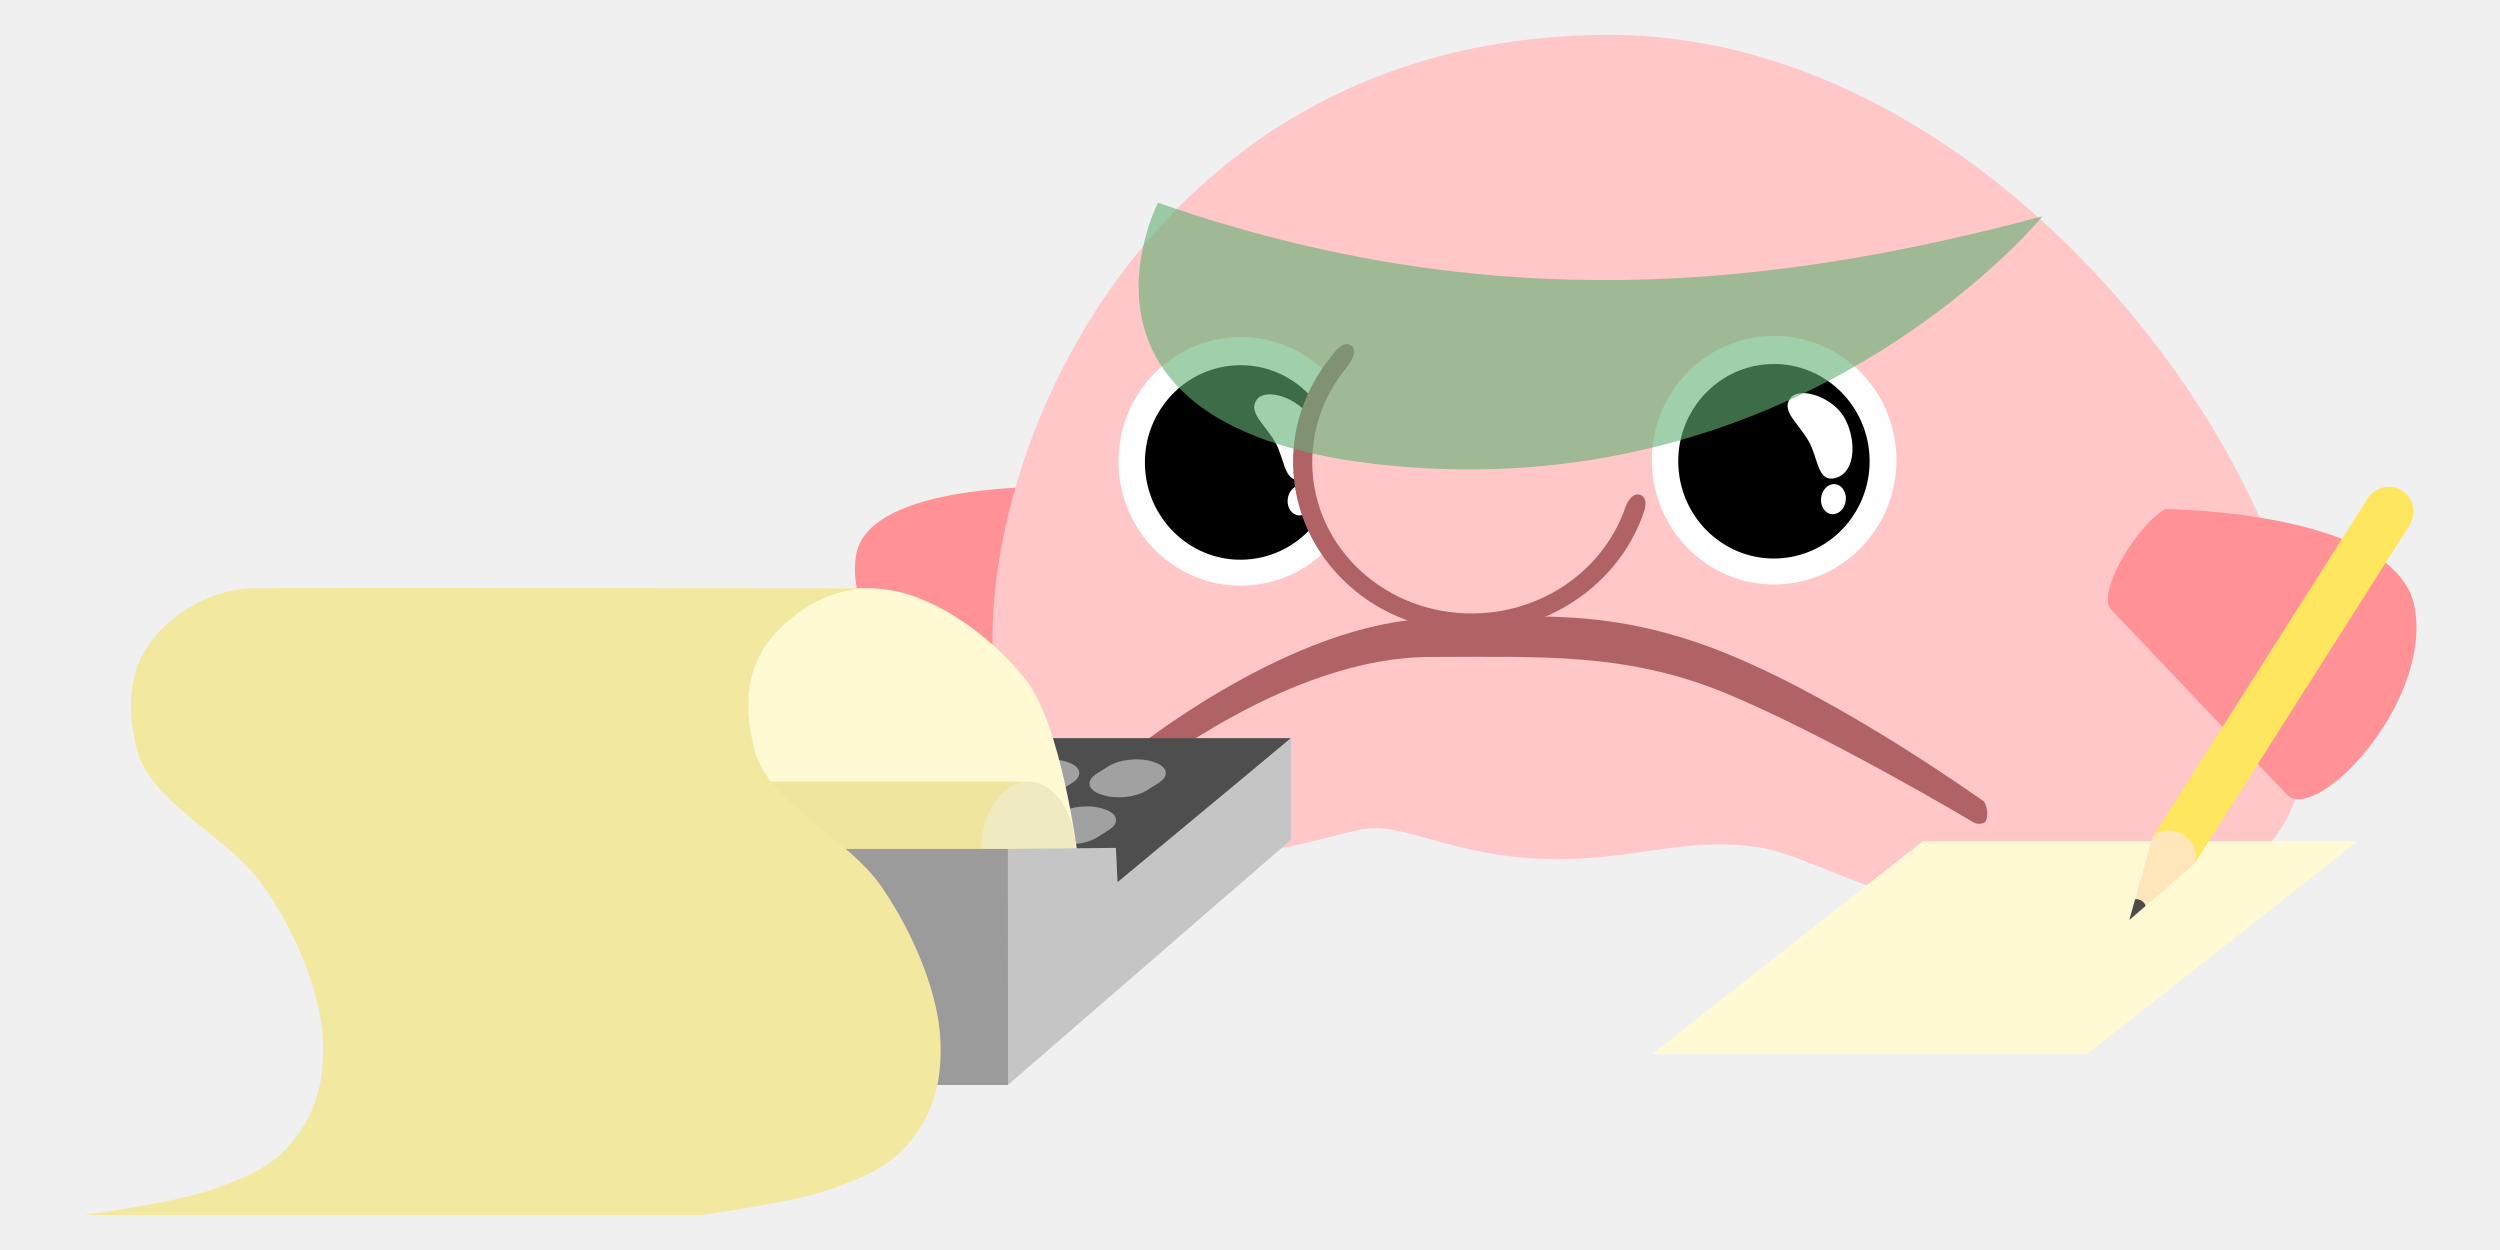
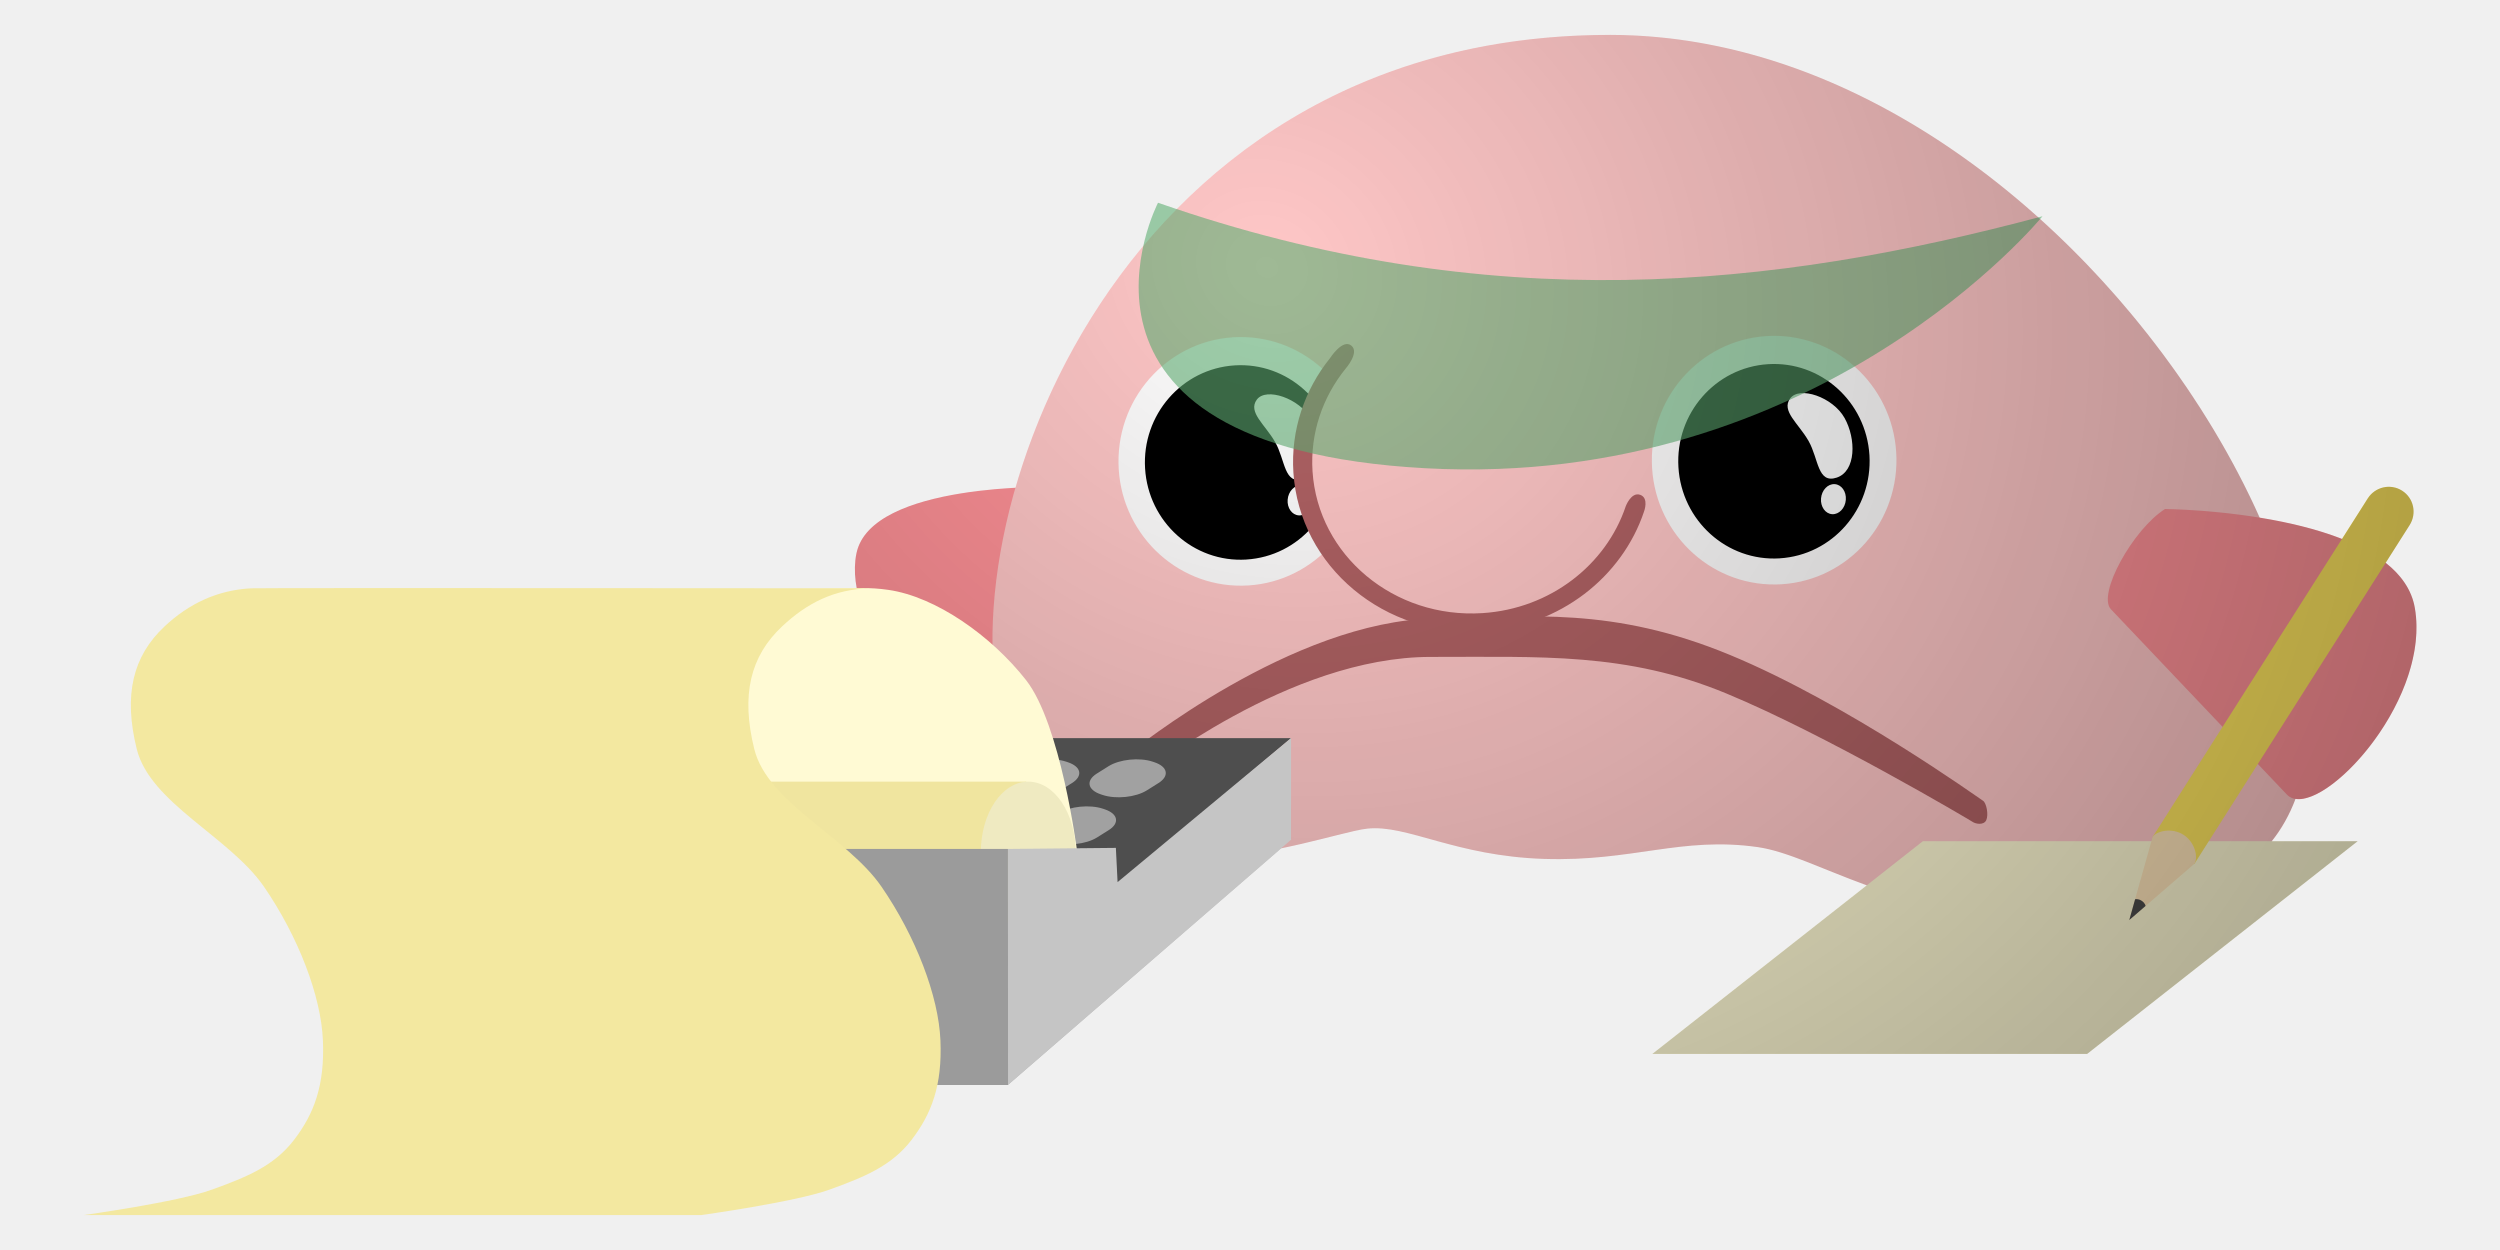
- <svg xmlns="http://www.w3.org/2000/svg" width="300" height="150" viewBox="0 0 79.375 39.688" version="1.1" id="svg4016">
-   <defs id="defs4010" />
+ <svg xmlns="http://www.w3.org/2000/svg" xmlns:xlink="http://www.w3.org/1999/xlink" width="300" height="150" viewBox="0 0 79.375 39.688" version="1.1" id="svg4016">
+   <defs id="defs4010">
+     <linearGradient id="linearGradient1772">
+       <stop id="stop1770" offset="0" style="stop-color:#000000;stop-opacity:0;" />
+       <stop id="stop1768" offset="1" style="stop-color:#000000;stop-opacity:1" />
+     </linearGradient>
+     <radialGradient xlink:href="#linearGradient1772" id="radialGradient1774" cx="34.542" cy="256.747" fx="34.542" fy="256.747" r="32.822" gradientTransform="matrix(1.660792,0.874231,-0.7842457,1.489845,184.2111,-146.9071)" gradientUnits="userSpaceOnUse" />
+   </defs>
  <g id="layer1" transform="translate(0,-257.3125)">
-     <g id="g1505" transform="matrix(0.8050956,0,0,0.8050956,-1.86235,58.19945)">
-       <g transform="matrix(0.4826315,0,0,0.4826315,-4.493713,154.2048)" id="g949">
-         <g id="g3203" transform="matrix(0.8401918,0,0,0.8401918,49.13298,28.2183)">
-           <path id="path1670" d="M 65.148,252.047 51.454,264.913 c -2.216,2.082 -11.277,-8.13 -9.856,-15.06 1.421,-6.93 19.219,-6.465 19.219,-6.465 2.399,1.516 5.435,7.62 4.33,8.659 z" style="fill:#ff9197;fill-opacity:1;fill-rule:evenodd;stroke:none;stroke-width:1.535;stroke-miterlimit:4;stroke-dasharray:none;stroke-opacity:1" />
-           <path id="path1672" d="m 56.419,268.256 c 7.088,18.417 30.058,8.891 34.854,8.366 3.879,-0.424 8.532,2.662 17.185,2.943 8.653,0.28 13.374,-2.212 20.81,-1.145 7.436,1.067 18.985,11.346 42.444,4.355 31,-9.355 -7.403,-83.348 -56.854,-83.348 -49.452,0 -65.526,50.412 -58.438,68.829 z" style="fill:#ffc7c7;fill-opacity:1;fill-rule:evenodd;stroke:none;stroke-width:1.535;stroke-miterlimit:4;stroke-dasharray:none;stroke-opacity:1" />
-           <path style="fill:#ff9197;fill-opacity:1;fill-rule:evenodd;stroke:none;stroke-width:1.535;stroke-miterlimit:4;stroke-dasharray:none;stroke-opacity:1" d="m 163.607,255.293 17.104,18.012 c 2.767,2.914 14.082,-8.727 12.444,-18.157 -1.638,-9.431 -24.29,-9.612 -24.29,-9.612 -3.088,1.94 -6.639,8.302 -5.258,9.757 z" id="path1674" />
-           <g id="g1698" transform="matrix(2.287682,0,0,2.287682,49.53132,-57.68184)">
-             <path id="path1676" d="m 8.104,142.942 c 0.216,-0.146 6.948,-5.634 13.009,-5.746 4.112,-0.076 7.56,-0.514 12.552,1.551 4.992,2.065 10.614,6.11 10.76,6.2 0.146,0.089 0.244,0.598 0.138,0.825 -0.106,0.227 -0.448,0.159 -0.571,0.078 -0.123,-0.081 -6.247,-3.714 -10.485,-5.467 -4.238,-1.753 -7.875,-1.547 -12.552,-1.551 -6.063,-0.007 -12.191,5.028 -12.387,5.063 -0.196,0.041 -0.663,0.175 -0.783,-0.107 -0.1,-0.234 0.102,-0.699 0.318,-0.845 z" style="opacity:1;fill:#b06264;fill-opacity:1;stroke:none;stroke-width:0.245;stroke-linecap:round;stroke-miterlimit:4;stroke-dasharray:none;stroke-opacity:1" />
-             <path style="opacity:1;fill:#fffefe;fill-opacity:1;stroke:none;stroke-width:0.911;stroke-linecap:round;stroke-miterlimit:4;stroke-dasharray:none;stroke-opacity:1" d="m 18.071,130.451 a 5.199,5.285 0.129 0 1 -5.133,5.352 5.199,5.285 0.129 0 1 -5.265,-5.217 5.199,5.285 0.129 0 1 5.133,-5.352 5.199,5.285 0.129 0 1 5.265,5.217 z" id="path1678" />
-             <path style="fill:#000000;fill-opacity:1;stroke:none;stroke-width:1.073;stroke-miterlimit:4;stroke-dasharray:none;stroke-opacity:1" d="m 13.108,134.693 c -2.242,0.137 -4.168,-1.598 -4.305,-3.876 -0.137,-2.278 1.569,-4.238 3.81,-4.379 2.241,-0.141 4.171,1.591 4.311,3.875 0.133,2.285 -1.575,4.242 -3.817,4.379 z" id="path1680" />
-             <path style="fill:#ffffff;fill-opacity:1;stroke:none;stroke-width:0.592px;stroke-linecap:butt;stroke-linejoin:miter;stroke-opacity:1" d="m 13.554,127.894 c 0.391,-0.536 1.813,-0.06 2.311,0.831 0.498,0.891 0.494,2.26 -0.332,2.536 -0.825,0.276 -0.765,-0.799 -1.198,-1.557 -0.433,-0.758 -1.173,-1.274 -0.782,-1.81 z" id="path1682" />
-             <ellipse style="opacity:1;fill:#ffffff;fill-opacity:1;stroke:none;stroke-width:2.682;stroke-linecap:round;stroke-linejoin:miter;stroke-miterlimit:4;stroke-dasharray:none;stroke-dashoffset:0;stroke-opacity:1" id="ellipse1684" cx="26.213" cy="131.075" rx="0.528" ry="0.641" transform="matrix(0.9982613,0.05894442,-0.08221311,0.9966148,0,0)" />
-             <path id="path1686" d="m 29.828,130.043 a 6.753,7.109 85.955 0 1 -6.66,7.195 6.753,7.109 85.955 0 1 -7.527,-6.273 6.753,7.109 85.955 0 1 6.648,-7.205 6.753,7.109 85.955 0 1 7.538,6.261" style="fill:#ffc7c7;fill-opacity:1;stroke:none;stroke-width:0.247" />
-             <path id="path1688" d="m 29.236,132.43 c -0.833,2.48 -3.195,4.353 -6.087,4.54 -3.76,0.244 -6.994,-2.452 -7.227,-6.024 -0.106,-1.629 0.431,-3.16 1.404,-4.366 0,0 0.612,-0.692 0.242,-0.986 -0.37,-0.294 -0.898,0.53 -0.898,0.53 -1.083,1.349 -1.68,3.057 -1.561,4.876 0.262,3.997 3.882,7.014 8.09,6.741 3.242,-0.21 5.888,-2.312 6.817,-5.093 0,0 0.218,-0.57 -0.164,-0.707 -0.382,-0.137 -0.616,0.488 -0.616,0.488 z" style="fill:#b06264;fill-opacity:1;stroke:none;stroke-width:0.265" />
-             <path id="path1690" d="m 40.745,130.4 a 5.199,5.285 0.129 0 1 -5.133,5.352 5.199,5.285 0.129 0 1 -5.265,-5.217 5.199,5.285 0.129 0 1 5.133,-5.352 5.199,5.285 0.129 0 1 5.265,5.217 z" style="opacity:1;fill:#fffefe;fill-opacity:1;stroke:none;stroke-width:0.911;stroke-linecap:round;stroke-miterlimit:4;stroke-dasharray:none;stroke-opacity:1" />
-             <path id="path1692" d="m 35.782,134.642 c -2.242,0.137 -4.168,-1.598 -4.305,-3.876 -0.137,-2.278 1.569,-4.238 3.81,-4.379 2.241,-0.141 4.171,1.591 4.311,3.875 0.133,2.285 -1.575,4.242 -3.817,4.379 z" style="fill:#000000;fill-opacity:1;stroke:none;stroke-width:1.073;stroke-miterlimit:4;stroke-dasharray:none;stroke-opacity:1" />
-             <path id="path1694" d="m 36.228,127.842 c 0.391,-0.536 1.813,-0.06 2.311,0.831 0.498,0.891 0.494,2.26 -0.332,2.536 -0.825,0.276 -0.765,-0.799 -1.198,-1.557 -0.433,-0.758 -1.173,-1.274 -0.782,-1.81 z" style="fill:#ffffff;fill-opacity:1;stroke:none;stroke-width:0.592px;stroke-linecap:butt;stroke-linejoin:miter;stroke-opacity:1" />
-             <ellipse transform="matrix(0.9982613,0.05894442,-0.08221311,0.9966148,0,0)" ry="0.641" rx="0.528" cy="129.687" cx="48.813" id="ellipse1696" style="opacity:1;fill:#ffffff;fill-opacity:1;stroke:none;stroke-width:2.682;stroke-linecap:round;stroke-linejoin:miter;stroke-miterlimit:4;stroke-dasharray:none;stroke-dashoffset:0;stroke-opacity:1" />
-           </g>
+     <g id="g949" transform="matrix(0.3885645,0,0,0.3885645,-5.480219,182.349)">
+       <g transform="matrix(0.8401918,0,0,0.8401918,49.13298,28.2183)" id="g3203">
+         <path style="fill:#ff9197;fill-opacity:1;fill-rule:evenodd;stroke:none;stroke-width:1.535;stroke-miterlimit:4;stroke-dasharray:none;stroke-opacity:1" d="M 65.148,252.047 51.454,264.913 c -2.216,2.082 -11.277,-8.13 -9.856,-15.06 1.421,-6.93 19.219,-6.465 19.219,-6.465 2.399,1.516 5.435,7.62 4.33,8.659 z" id="path1670" />
+         <path style="fill:#ffc7c7;fill-opacity:1;fill-rule:evenodd;stroke:none;stroke-width:1.535;stroke-miterlimit:4;stroke-dasharray:none;stroke-opacity:1" d="m 56.419,268.256 c 7.088,18.417 30.058,8.891 34.854,8.366 3.879,-0.424 8.532,2.662 17.185,2.943 8.653,0.28 13.374,-2.212 20.81,-1.145 7.436,1.067 18.985,11.346 42.444,4.355 31,-9.355 -7.403,-83.348 -56.854,-83.348 -49.452,0 -65.526,50.412 -58.438,68.829 z" id="path1672" />
+         <path id="path1674" d="m 163.607,255.293 17.104,18.012 c 2.767,2.914 14.082,-8.727 12.444,-18.157 -1.638,-9.431 -24.29,-9.612 -24.29,-9.612 -3.088,1.94 -6.639,8.302 -5.258,9.757 z" style="fill:#ff9197;fill-opacity:1;fill-rule:evenodd;stroke:none;stroke-width:1.535;stroke-miterlimit:4;stroke-dasharray:none;stroke-opacity:1" />
+         <g transform="matrix(2.287682,0,0,2.287682,49.53132,-57.68184)" id="g1698">
+           <path style="opacity:1;fill:#b06264;fill-opacity:1;stroke:none;stroke-width:0.245;stroke-linecap:round;stroke-miterlimit:4;stroke-dasharray:none;stroke-opacity:1" d="m 8.104,142.942 c 0.216,-0.146 6.948,-5.634 13.009,-5.746 4.112,-0.076 7.56,-0.514 12.552,1.551 4.992,2.065 10.614,6.11 10.76,6.2 0.146,0.089 0.244,0.598 0.138,0.825 -0.106,0.227 -0.448,0.159 -0.571,0.078 -0.123,-0.081 -6.247,-3.714 -10.485,-5.467 -4.238,-1.753 -7.875,-1.547 -12.552,-1.551 -6.063,-0.007 -12.191,5.028 -12.387,5.063 -0.196,0.041 -0.663,0.175 -0.783,-0.107 -0.1,-0.234 0.102,-0.699 0.318,-0.845 z" id="path1676" />
+           <path id="path1678" d="m 18.071,130.451 a 5.199,5.285 0.129 0 1 -5.133,5.352 5.199,5.285 0.129 0 1 -5.265,-5.217 5.199,5.285 0.129 0 1 5.133,-5.352 5.199,5.285 0.129 0 1 5.265,5.217 z" style="opacity:1;fill:#fffefe;fill-opacity:1;stroke:none;stroke-width:0.911;stroke-linecap:round;stroke-miterlimit:4;stroke-dasharray:none;stroke-opacity:1" />
+           <path id="path1680" d="m 13.108,134.693 c -2.242,0.137 -4.168,-1.598 -4.305,-3.876 -0.137,-2.278 1.569,-4.238 3.81,-4.379 2.241,-0.141 4.171,1.591 4.311,3.875 0.133,2.285 -1.575,4.242 -3.817,4.379 z" style="fill:#000000;fill-opacity:1;stroke:none;stroke-width:1.073;stroke-miterlimit:4;stroke-dasharray:none;stroke-opacity:1" />
+           <path id="path1682" d="m 13.554,127.894 c 0.391,-0.536 1.813,-0.06 2.311,0.831 0.498,0.891 0.494,2.26 -0.332,2.536 -0.825,0.276 -0.765,-0.799 -1.198,-1.557 -0.433,-0.758 -1.173,-1.274 -0.782,-1.81 z" style="fill:#ffffff;fill-opacity:1;stroke:none;stroke-width:0.592px;stroke-linecap:butt;stroke-linejoin:miter;stroke-opacity:1" />
+           <ellipse transform="matrix(0.9982613,0.05894442,-0.08221311,0.9966148,0,0)" ry="0.641" rx="0.528" cy="131.075" cx="26.213" id="ellipse1684" style="opacity:1;fill:#ffffff;fill-opacity:1;stroke:none;stroke-width:2.682;stroke-linecap:round;stroke-linejoin:miter;stroke-miterlimit:4;stroke-dasharray:none;stroke-dashoffset:0;stroke-opacity:1" />
+           <path style="fill:#ffc7c7;fill-opacity:1;stroke:none;stroke-width:0.247" d="m 29.828,130.043 a 6.753,7.109 85.955 0 1 -6.66,7.195 6.753,7.109 85.955 0 1 -7.527,-6.273 6.753,7.109 85.955 0 1 6.648,-7.205 6.753,7.109 85.955 0 1 7.538,6.261" id="path1686" />
+           <path style="fill:#b06264;fill-opacity:1;stroke:none;stroke-width:0.265" d="m 29.236,132.43 c -0.833,2.48 -3.195,4.353 -6.087,4.54 -3.76,0.244 -6.994,-2.452 -7.227,-6.024 -0.106,-1.629 0.431,-3.16 1.404,-4.366 0,0 0.612,-0.692 0.242,-0.986 -0.37,-0.294 -0.898,0.53 -0.898,0.53 -1.083,1.349 -1.68,3.057 -1.561,4.876 0.262,3.997 3.882,7.014 8.09,6.741 3.242,-0.21 5.888,-2.312 6.817,-5.093 0,0 0.218,-0.57 -0.164,-0.707 -0.382,-0.137 -0.616,0.488 -0.616,0.488 z" id="path1688" />
+           <path style="opacity:1;fill:#fffefe;fill-opacity:1;stroke:none;stroke-width:0.911;stroke-linecap:round;stroke-miterlimit:4;stroke-dasharray:none;stroke-opacity:1" d="m 40.745,130.4 a 5.199,5.285 0.129 0 1 -5.133,5.352 5.199,5.285 0.129 0 1 -5.265,-5.217 5.199,5.285 0.129 0 1 5.133,-5.352 5.199,5.285 0.129 0 1 5.265,5.217 z" id="path1690" />
+           <path style="fill:#000000;fill-opacity:1;stroke:none;stroke-width:1.073;stroke-miterlimit:4;stroke-dasharray:none;stroke-opacity:1" d="m 35.782,134.642 c -2.242,0.137 -4.168,-1.598 -4.305,-3.876 -0.137,-2.278 1.569,-4.238 3.81,-4.379 2.241,-0.141 4.171,1.591 4.311,3.875 0.133,2.285 -1.575,4.242 -3.817,4.379 z" id="path1692" />
+           <path style="fill:#ffffff;fill-opacity:1;stroke:none;stroke-width:0.592px;stroke-linecap:butt;stroke-linejoin:miter;stroke-opacity:1" d="m 36.228,127.842 c 0.391,-0.536 1.813,-0.06 2.311,0.831 0.498,0.891 0.494,2.26 -0.332,2.536 -0.825,0.276 -0.765,-0.799 -1.198,-1.557 -0.433,-0.758 -1.173,-1.274 -0.782,-1.81 z" id="path1694" />
+           <ellipse style="opacity:1;fill:#ffffff;fill-opacity:1;stroke:none;stroke-width:2.682;stroke-linecap:round;stroke-linejoin:miter;stroke-miterlimit:4;stroke-dasharray:none;stroke-dashoffset:0;stroke-opacity:1" id="ellipse1696" cx="48.813" cy="129.687" rx="0.528" ry="0.641" transform="matrix(0.9982613,0.05894442,-0.08221311,0.9966148,0,0)" />
        </g>
-         <path style="opacity:0.613;fill:#62b075;fill-opacity:1;stroke:none;stroke-width:0.277px;stroke-linecap:butt;stroke-linejoin:miter;stroke-opacity:1" d="m 108.727,209.491 c 27.207,9.481 50.315,6.975 72.271,1.105 0,0 -18.215,22.338 -50.415,20.59 C 98.383,229.438 108.727,209.491 108.727,209.491 Z" id="path2346" />
      </g>
-       <g transform="matrix(0.4826315,0,0,0.4826315,-4.493713,154.2048)" id="g1016">
-         <path style="fill:#4e4e4e;fill-opacity:1;stroke:none;stroke-width:0.265px;stroke-linecap:butt;stroke-linejoin:miter;stroke-opacity:1" d="m 66.008,253.241 -10.824,9.354 h 49.861 v 2.927 l 14.551,-12.281 z" id="path2183" />
-         <g id="g2279" transform="translate(-428.4495,17.36937)" style="fill:#a1a1a1;fill-opacity:1">
-           <g transform="matrix(1,0,0,0.7265013,-6.803572,79.33115)" id="g2228" style="fill:#a1a1a1;fill-opacity:1">
-             <rect style="opacity:1;fill:#a1a1a1;fill-opacity:1;stroke:none;stroke-width:0.515;stroke-linecap:round;stroke-linejoin:miter;stroke-miterlimit:4;stroke-dasharray:none;stroke-dashoffset:0;stroke-opacity:1" id="rect2210" width="4.502" height="5.615" x="572.305" y="-19.213" ry="2.177" transform="matrix(0.9075372,0.4199718,-0.7566404,0.6538313,0,0)" />
-             <rect transform="matrix(0.9075372,0.4199718,-0.7566404,0.6538313,0,0)" ry="2.177" y="-15.955" x="567.233" height="5.615" width="4.502" id="rect2212" style="opacity:1;fill:#a1a1a1;fill-opacity:1;stroke:none;stroke-width:0.515;stroke-linecap:round;stroke-linejoin:miter;stroke-miterlimit:4;stroke-dasharray:none;stroke-dashoffset:0;stroke-opacity:1" />
-             <rect style="opacity:1;fill:#a1a1a1;fill-opacity:1;stroke:none;stroke-width:0.515;stroke-linecap:round;stroke-linejoin:miter;stroke-miterlimit:4;stroke-dasharray:none;stroke-dashoffset:0;stroke-opacity:1" id="rect2214" width="4.502" height="5.615" x="562.161" y="-12.697" ry="2.177" transform="matrix(0.9075372,0.4199718,-0.7566404,0.6538313,0,0)" />
-             <rect transform="matrix(0.9075372,0.4199718,-0.7566404,0.6538313,0,0)" ry="2.177" y="-9.44" x="557.089" height="5.615" width="4.502" id="rect2216" style="opacity:1;fill:#a1a1a1;fill-opacity:1;stroke:none;stroke-width:0.515;stroke-linecap:round;stroke-linejoin:miter;stroke-miterlimit:4;stroke-dasharray:none;stroke-dashoffset:0;stroke-opacity:1" />
-             <rect style="opacity:1;fill:#a1a1a1;fill-opacity:1;stroke:none;stroke-width:0.515;stroke-linecap:round;stroke-linejoin:miter;stroke-miterlimit:4;stroke-dasharray:none;stroke-dashoffset:0;stroke-opacity:1" id="rect2218" width="4.502" height="5.615" x="552.016" y="-6.182" ry="2.177" transform="matrix(0.9075372,0.4199718,-0.7566404,0.6538313,0,0)" />
-             <rect transform="matrix(0.9075372,0.4199718,-0.7566404,0.6538313,0,0)" ry="2.177" y="-2.924" x="546.944" height="5.615" width="4.502" id="rect2220" style="opacity:1;fill:#a1a1a1;fill-opacity:1;stroke:none;stroke-width:0.515;stroke-linecap:round;stroke-linejoin:miter;stroke-miterlimit:4;stroke-dasharray:none;stroke-dashoffset:0;stroke-opacity:1" />
-           </g>
-           <g transform="matrix(1,0,0,0.7265013,-3.212798,75.48675)" id="g2242" style="fill:#a1a1a1;fill-opacity:1">
-             <rect transform="matrix(0.9075372,0.4199718,-0.7566404,0.6538313,0,0)" ry="2.177" y="-19.213" x="572.305" height="5.615" width="4.502" id="rect2230" style="opacity:1;fill:#a1a1a1;fill-opacity:1;stroke:none;stroke-width:0.515;stroke-linecap:round;stroke-linejoin:miter;stroke-miterlimit:4;stroke-dasharray:none;stroke-dashoffset:0;stroke-opacity:1" />
-             <rect style="opacity:1;fill:#a1a1a1;fill-opacity:1;stroke:none;stroke-width:0.515;stroke-linecap:round;stroke-linejoin:miter;stroke-miterlimit:4;stroke-dasharray:none;stroke-dashoffset:0;stroke-opacity:1" id="rect2232" width="4.502" height="5.615" x="567.233" y="-15.955" ry="2.177" transform="matrix(0.9075372,0.4199718,-0.7566404,0.6538313,0,0)" />
-             <rect transform="matrix(0.9075372,0.4199718,-0.7566404,0.6538313,0,0)" ry="2.177" y="-12.697" x="562.161" height="5.615" width="4.502" id="rect2234" style="opacity:1;fill:#a1a1a1;fill-opacity:1;stroke:none;stroke-width:0.515;stroke-linecap:round;stroke-linejoin:miter;stroke-miterlimit:4;stroke-dasharray:none;stroke-dashoffset:0;stroke-opacity:1" />
-             <rect style="opacity:1;fill:#a1a1a1;fill-opacity:1;stroke:none;stroke-width:0.515;stroke-linecap:round;stroke-linejoin:miter;stroke-miterlimit:4;stroke-dasharray:none;stroke-dashoffset:0;stroke-opacity:1" id="rect2236" width="4.502" height="5.615" x="557.089" y="-9.44" ry="2.177" transform="matrix(0.9075372,0.4199718,-0.7566404,0.6538313,0,0)" />
-             <rect transform="matrix(0.9075372,0.4199718,-0.7566404,0.6538313,0,0)" ry="2.177" y="-6.182" x="552.016" height="5.615" width="4.502" id="rect2238" style="opacity:1;fill:#a1a1a1;fill-opacity:1;stroke:none;stroke-width:0.515;stroke-linecap:round;stroke-linejoin:miter;stroke-miterlimit:4;stroke-dasharray:none;stroke-dashoffset:0;stroke-opacity:1" />
-             <rect style="opacity:1;fill:#a1a1a1;fill-opacity:1;stroke:none;stroke-width:0.515;stroke-linecap:round;stroke-linejoin:miter;stroke-miterlimit:4;stroke-dasharray:none;stroke-dashoffset:0;stroke-opacity:1" id="rect2240" width="4.502" height="5.615" x="546.944" y="-2.924" ry="2.177" transform="matrix(0.9075372,0.4199718,-0.7566404,0.6538313,0,0)" />
-           </g>
-           <g id="g2256" transform="matrix(1,0,0,0.7265013,0.8504464,71.64235)" style="fill:#a1a1a1;fill-opacity:1">
-             <rect style="opacity:1;fill:#a1a1a1;fill-opacity:1;stroke:none;stroke-width:0.515;stroke-linecap:round;stroke-linejoin:miter;stroke-miterlimit:4;stroke-dasharray:none;stroke-dashoffset:0;stroke-opacity:1" id="rect2244" width="4.502" height="5.615" x="572.305" y="-19.213" ry="2.177" transform="matrix(0.9075372,0.4199718,-0.7566404,0.6538313,0,0)" />
-             <rect transform="matrix(0.9075372,0.4199718,-0.7566404,0.6538313,0,0)" ry="2.177" y="-15.955" x="567.233" height="5.615" width="4.502" id="rect2246" style="opacity:1;fill:#a1a1a1;fill-opacity:1;stroke:none;stroke-width:0.515;stroke-linecap:round;stroke-linejoin:miter;stroke-miterlimit:4;stroke-dasharray:none;stroke-dashoffset:0;stroke-opacity:1" />
-             <rect style="opacity:1;fill:#a1a1a1;fill-opacity:1;stroke:none;stroke-width:0.515;stroke-linecap:round;stroke-linejoin:miter;stroke-miterlimit:4;stroke-dasharray:none;stroke-dashoffset:0;stroke-opacity:1" id="rect2248" width="4.502" height="5.615" x="562.161" y="-12.697" ry="2.177" transform="matrix(0.9075372,0.4199718,-0.7566404,0.6538313,0,0)" />
-             <rect transform="matrix(0.9075372,0.4199718,-0.7566404,0.6538313,0,0)" ry="2.177" y="-9.44" x="557.089" height="5.615" width="4.502" id="rect2250" style="opacity:1;fill:#a1a1a1;fill-opacity:1;stroke:none;stroke-width:0.515;stroke-linecap:round;stroke-linejoin:miter;stroke-miterlimit:4;stroke-dasharray:none;stroke-dashoffset:0;stroke-opacity:1" />
-             <rect style="opacity:1;fill:#a1a1a1;fill-opacity:1;stroke:none;stroke-width:0.515;stroke-linecap:round;stroke-linejoin:miter;stroke-miterlimit:4;stroke-dasharray:none;stroke-dashoffset:0;stroke-opacity:1" id="rect2252" width="4.502" height="5.615" x="552.016" y="-6.182" ry="2.177" transform="matrix(0.9075372,0.4199718,-0.7566404,0.6538313,0,0)" />
-             <rect transform="matrix(0.9075372,0.4199718,-0.7566404,0.6538313,0,0)" ry="2.177" y="-2.924" x="546.944" height="5.615" width="4.502" id="rect2254" style="opacity:1;fill:#a1a1a1;fill-opacity:1;stroke:none;stroke-width:0.515;stroke-linecap:round;stroke-linejoin:miter;stroke-miterlimit:4;stroke-dasharray:none;stroke-dashoffset:0;stroke-opacity:1" />
-           </g>
+       <path id="path2346" d="m 108.727,209.491 c 27.207,9.481 50.315,6.975 72.271,1.105 0,0 -18.215,22.338 -50.415,20.59 C 98.383,229.438 108.727,209.491 108.727,209.491 Z" style="opacity:0.613;fill:#62b075;fill-opacity:1;stroke:none;stroke-width:0.277px;stroke-linecap:butt;stroke-linejoin:miter;stroke-opacity:1" />
+     </g>
+     <path style="opacity:1;fill:#fffad4;fill-opacity:1;stroke:none;stroke-width:0.206;stroke-linecap:round;stroke-linejoin:miter;stroke-miterlimit:4;stroke-dasharray:none;stroke-dashoffset:0;stroke-opacity:1" d="m 61.051,284.021 h 13.806 l -8.592,6.756 H 52.459 Z" id="rect2361" />
+     <g id="g954" transform="matrix(0.3885645,0,0,0.3885645,-5.480219,182.349)">
+       <path id="rect2348" d="m 189.979,261.344 17.588,-27.685 c 0.609,-0.959 1.863,-1.245 2.812,-0.642 0.949,0.603 1.223,1.86 0.614,2.819 l -17.588,27.685 z" style="opacity:1;fill:#ffe65f;fill-opacity:1;stroke:none;stroke-width:0.734;stroke-linecap:round;stroke-linejoin:miter;stroke-miterlimit:4;stroke-dasharray:none;stroke-dashoffset:0;stroke-opacity:1" />
+       <path id="rect2350" d="m 188.09,268.101 1.9,-6.775 c 0.323,-0.508 1.577,-0.795 2.526,-0.192 0.949,0.603 1.223,1.86 0.9,2.368 z" style="opacity:1;fill:#ffe5ba;fill-opacity:1;stroke:none;stroke-width:0.673;stroke-linecap:round;stroke-linejoin:miter;stroke-miterlimit:4;stroke-dasharray:none;stroke-dashoffset:0;stroke-opacity:1" />
+       <path style="opacity:1;fill:#4c4c4c;fill-opacity:1;stroke:none;stroke-width:0.673;stroke-linecap:round;stroke-linejoin:miter;stroke-miterlimit:4;stroke-dasharray:none;stroke-dashoffset:0;stroke-opacity:1" d="m 188.09,268.101 0.475,-1.694 c 0,0 0.229,-0.075 0.528,0.115 0.3,0.19 0.328,0.429 0.328,0.429 z" id="path2356" />
+     </g>
+     <path style="fill:url(#radialGradient1774);fill-opacity:1;fill-rule:evenodd;stroke:none;stroke-width:0.501;stroke-miterlimit:4;stroke-dasharray:none;stroke-opacity:1;opacity:0.485" d="m 51.109,258.421 c -10.983,0 -16.918,7.616 -18.866,14.379 -1.73,0.093 -4.724,0.484 -5.051,2.084 -0.464,2.262 2.495,5.597 3.218,4.917 l 1.154,-1.085 c 0.068,0.755 0.206,1.443 0.417,2.034 H 20.168 l -4.07,3.518 h -5.019 l 0.003,7.494 h 20.923 v -0.005 l 8.671,-7.51 c 1.246,-0.255 2.261,-0.573 2.733,-0.625 1.266,-0.138 2.786,0.869 5.611,0.961 2.825,0.091 4.366,-0.722 6.794,-0.374 0.915,0.131 2.022,0.69 3.456,1.213 l -6.809,5.354 h 13.805 l 8.592,-6.756 h -2.729 c 0.317,-0.398 0.567,-0.849 0.754,-1.344 1.204,0.198 4.28,-3.237 3.789,-6.065 -0.1,-0.575 -0.439,-1.046 -0.926,-1.429 l 0.76,-1.196 c 0.237,-0.372 0.13,-0.861 -0.239,-1.095 -0.369,-0.234 -0.856,-0.123 -1.092,0.25 l -0.815,1.283 c -0.819,-0.322 -1.748,-0.535 -2.614,-0.676 -3.284,-7.361 -11.364,-15.328 -20.635,-15.328 z" id="path1458" />
+     <g id="g1016" transform="matrix(0.3885645,0,0,0.3885645,-5.480219,182.349)">
+       <path id="path2183" d="m 66.008,253.241 -10.824,9.354 h 49.861 v 2.927 l 14.551,-12.281 z" style="fill:#4e4e4e;fill-opacity:1;stroke:none;stroke-width:0.265px;stroke-linecap:butt;stroke-linejoin:miter;stroke-opacity:1" />
+       <g style="fill:#a1a1a1;fill-opacity:1" transform="translate(-428.4495,17.36937)" id="g2279">
+         <g style="fill:#a1a1a1;fill-opacity:1" id="g2228" transform="matrix(1,0,0,0.7265013,-6.803572,79.33115)">
+           <rect transform="matrix(0.9075372,0.4199718,-0.7566404,0.6538313,0,0)" ry="2.177" y="-19.213" x="572.305" height="5.615" width="4.502" id="rect2210" style="opacity:1;fill:#a1a1a1;fill-opacity:1;stroke:none;stroke-width:0.515;stroke-linecap:round;stroke-linejoin:miter;stroke-miterlimit:4;stroke-dasharray:none;stroke-dashoffset:0;stroke-opacity:1" />
+           <rect style="opacity:1;fill:#a1a1a1;fill-opacity:1;stroke:none;stroke-width:0.515;stroke-linecap:round;stroke-linejoin:miter;stroke-miterlimit:4;stroke-dasharray:none;stroke-dashoffset:0;stroke-opacity:1" id="rect2212" width="4.502" height="5.615" x="567.233" y="-15.955" ry="2.177" transform="matrix(0.9075372,0.4199718,-0.7566404,0.6538313,0,0)" />
+           <rect transform="matrix(0.9075372,0.4199718,-0.7566404,0.6538313,0,0)" ry="2.177" y="-12.697" x="562.161" height="5.615" width="4.502" id="rect2214" style="opacity:1;fill:#a1a1a1;fill-opacity:1;stroke:none;stroke-width:0.515;stroke-linecap:round;stroke-linejoin:miter;stroke-miterlimit:4;stroke-dasharray:none;stroke-dashoffset:0;stroke-opacity:1" />
+           <rect style="opacity:1;fill:#a1a1a1;fill-opacity:1;stroke:none;stroke-width:0.515;stroke-linecap:round;stroke-linejoin:miter;stroke-miterlimit:4;stroke-dasharray:none;stroke-dashoffset:0;stroke-opacity:1" id="rect2216" width="4.502" height="5.615" x="557.089" y="-9.44" ry="2.177" transform="matrix(0.9075372,0.4199718,-0.7566404,0.6538313,0,0)" />
+           <rect transform="matrix(0.9075372,0.4199718,-0.7566404,0.6538313,0,0)" ry="2.177" y="-6.182" x="552.016" height="5.615" width="4.502" id="rect2218" style="opacity:1;fill:#a1a1a1;fill-opacity:1;stroke:none;stroke-width:0.515;stroke-linecap:round;stroke-linejoin:miter;stroke-miterlimit:4;stroke-dasharray:none;stroke-dashoffset:0;stroke-opacity:1" />
+           <rect style="opacity:1;fill:#a1a1a1;fill-opacity:1;stroke:none;stroke-width:0.515;stroke-linecap:round;stroke-linejoin:miter;stroke-miterlimit:4;stroke-dasharray:none;stroke-dashoffset:0;stroke-opacity:1" id="rect2220" width="4.502" height="5.615" x="546.944" y="-2.924" ry="2.177" transform="matrix(0.9075372,0.4199718,-0.7566404,0.6538313,0,0)" />
        </g>
-         <ellipse ry="5.764" rx="3.874" cy="262.558" cx="49.815" id="ellipse2199" style="opacity:1;fill:#fffad4;fill-opacity:1;stroke:none;stroke-width:0.333;stroke-linecap:round;stroke-linejoin:miter;stroke-miterlimit:4;stroke-dasharray:none;stroke-dashoffset:0;stroke-opacity:1" />
-         <path id="path2293" style="fill:#fffad4;fill-opacity:1;stroke:none;stroke-width:0.265px;stroke-linecap:butt;stroke-linejoin:miter;stroke-opacity:1" d="m 102.101,262.387 c 0,0 -1.319,-10.275 -4.158,-13.891 -2.839,-3.615 -7.351,-6.806 -11.245,-7.371 -0.756,-0.11 -1.488,-0.158 -2.196,-0.147 -2.935,0.045 -18.011,-0.023 -20.099,1.941 -2.592,2.437 -5.163,5.884 -4.069,10.302 1.094,4.418 11.095,5.104 13.891,9.166 h 27.876" />
-         <rect style="opacity:1;fill:#f0e59f;fill-opacity:1;stroke:none;stroke-width:0.304;stroke-linecap:round;stroke-linejoin:miter;stroke-miterlimit:4;stroke-dasharray:none;stroke-dashoffset:0;stroke-opacity:1" id="rect2187" width="48.291" height="11.528" x="49.664" y="256.793" ry="0" />
-         <ellipse style="opacity:1;fill:#efeac1;fill-opacity:1;stroke:none;stroke-width:0.333;stroke-linecap:round;stroke-linejoin:miter;stroke-miterlimit:4;stroke-dasharray:none;stroke-dashoffset:0;stroke-opacity:1" id="path2191" cx="98.123" cy="262.558" rx="3.874" ry="5.764" />
-         <path style="fill:#c5c5c5;fill-opacity:1;stroke:none;stroke-width:0.265px;stroke-linecap:butt;stroke-linejoin:miter;stroke-opacity:1" d="m 96.463,262.294 v 19.28 l 23.132,-20.032 0.001,-8.309 -14.174,11.77 -0.139,-2.797 z" id="path2181" />
-         <path style="fill:#9b9b9b;fill-opacity:1;stroke:none;stroke-width:0.265px;stroke-linecap:butt;stroke-linejoin:miter;stroke-opacity:1" d="m 42.615,262.294 0.007,19.286 h 53.848 l -0.007,-19.286 -53.848,5e-5" id="path2185" />
-         <path id="path2305" style="fill:#f3e8a0;fill-opacity:1;stroke:none;stroke-width:0.265px;stroke-linecap:butt;stroke-linejoin:miter;stroke-opacity:1" d="M 71.389,292.211 H 20.929 c 0,0 7.687,-1.063 10.489,-2.079 2.801,-1.016 5.054,-1.907 6.709,-4.063 1.655,-2.156 2.514,-4.476 2.362,-8.126 -0.152,-3.651 -2.024,-8.506 -4.819,-12.568 -2.795,-4.062 -9.3,-6.827 -10.394,-11.245 -1.094,-4.418 -0.324,-7.579 2.268,-10.016 1.985,-1.866 4.338,-2.979 7.087,-3.118 0.841,-0.043 50.554,0 50.554,0 -2.888,0.07 -5.119,1.179 -7.182,3.118 -2.592,2.437 -3.362,5.598 -2.268,10.016 1.094,4.418 7.599,7.183 10.394,11.245 2.795,4.062 4.667,8.917 4.819,12.568 0.152,3.651 -0.708,5.97 -2.362,8.126 -1.655,2.156 -3.908,3.047 -6.709,4.063 -2.801,1.016 -10.489,2.079 -10.489,2.079" />
+         <g style="fill:#a1a1a1;fill-opacity:1" id="g2242" transform="matrix(1,0,0,0.7265013,-3.212798,75.48675)">
+           <rect style="opacity:1;fill:#a1a1a1;fill-opacity:1;stroke:none;stroke-width:0.515;stroke-linecap:round;stroke-linejoin:miter;stroke-miterlimit:4;stroke-dasharray:none;stroke-dashoffset:0;stroke-opacity:1" id="rect2230" width="4.502" height="5.615" x="572.305" y="-19.213" ry="2.177" transform="matrix(0.9075372,0.4199718,-0.7566404,0.6538313,0,0)" />
+           <rect transform="matrix(0.9075372,0.4199718,-0.7566404,0.6538313,0,0)" ry="2.177" y="-15.955" x="567.233" height="5.615" width="4.502" id="rect2232" style="opacity:1;fill:#a1a1a1;fill-opacity:1;stroke:none;stroke-width:0.515;stroke-linecap:round;stroke-linejoin:miter;stroke-miterlimit:4;stroke-dasharray:none;stroke-dashoffset:0;stroke-opacity:1" />
+           <rect style="opacity:1;fill:#a1a1a1;fill-opacity:1;stroke:none;stroke-width:0.515;stroke-linecap:round;stroke-linejoin:miter;stroke-miterlimit:4;stroke-dasharray:none;stroke-dashoffset:0;stroke-opacity:1" id="rect2234" width="4.502" height="5.615" x="562.161" y="-12.697" ry="2.177" transform="matrix(0.9075372,0.4199718,-0.7566404,0.6538313,0,0)" />
+           <rect transform="matrix(0.9075372,0.4199718,-0.7566404,0.6538313,0,0)" ry="2.177" y="-9.44" x="557.089" height="5.615" width="4.502" id="rect2236" style="opacity:1;fill:#a1a1a1;fill-opacity:1;stroke:none;stroke-width:0.515;stroke-linecap:round;stroke-linejoin:miter;stroke-miterlimit:4;stroke-dasharray:none;stroke-dashoffset:0;stroke-opacity:1" />
+           <rect style="opacity:1;fill:#a1a1a1;fill-opacity:1;stroke:none;stroke-width:0.515;stroke-linecap:round;stroke-linejoin:miter;stroke-miterlimit:4;stroke-dasharray:none;stroke-dashoffset:0;stroke-opacity:1" id="rect2238" width="4.502" height="5.615" x="552.016" y="-6.182" ry="2.177" transform="matrix(0.9075372,0.4199718,-0.7566404,0.6538313,0,0)" />
+           <rect transform="matrix(0.9075372,0.4199718,-0.7566404,0.6538313,0,0)" ry="2.177" y="-2.924" x="546.944" height="5.615" width="4.502" id="rect2240" style="opacity:1;fill:#a1a1a1;fill-opacity:1;stroke:none;stroke-width:0.515;stroke-linecap:round;stroke-linejoin:miter;stroke-miterlimit:4;stroke-dasharray:none;stroke-dashoffset:0;stroke-opacity:1" />
+         </g>
+         <g style="fill:#a1a1a1;fill-opacity:1" transform="matrix(1,0,0,0.7265013,0.8504464,71.64235)" id="g2256">
+           <rect transform="matrix(0.9075372,0.4199718,-0.7566404,0.6538313,0,0)" ry="2.177" y="-19.213" x="572.305" height="5.615" width="4.502" id="rect2244" style="opacity:1;fill:#a1a1a1;fill-opacity:1;stroke:none;stroke-width:0.515;stroke-linecap:round;stroke-linejoin:miter;stroke-miterlimit:4;stroke-dasharray:none;stroke-dashoffset:0;stroke-opacity:1" />
+           <rect style="opacity:1;fill:#a1a1a1;fill-opacity:1;stroke:none;stroke-width:0.515;stroke-linecap:round;stroke-linejoin:miter;stroke-miterlimit:4;stroke-dasharray:none;stroke-dashoffset:0;stroke-opacity:1" id="rect2246" width="4.502" height="5.615" x="567.233" y="-15.955" ry="2.177" transform="matrix(0.9075372,0.4199718,-0.7566404,0.6538313,0,0)" />
+           <rect transform="matrix(0.9075372,0.4199718,-0.7566404,0.6538313,0,0)" ry="2.177" y="-12.697" x="562.161" height="5.615" width="4.502" id="rect2248" style="opacity:1;fill:#a1a1a1;fill-opacity:1;stroke:none;stroke-width:0.515;stroke-linecap:round;stroke-linejoin:miter;stroke-miterlimit:4;stroke-dasharray:none;stroke-dashoffset:0;stroke-opacity:1" />
+           <rect style="opacity:1;fill:#a1a1a1;fill-opacity:1;stroke:none;stroke-width:0.515;stroke-linecap:round;stroke-linejoin:miter;stroke-miterlimit:4;stroke-dasharray:none;stroke-dashoffset:0;stroke-opacity:1" id="rect2250" width="4.502" height="5.615" x="557.089" y="-9.44" ry="2.177" transform="matrix(0.9075372,0.4199718,-0.7566404,0.6538313,0,0)" />
+           <rect transform="matrix(0.9075372,0.4199718,-0.7566404,0.6538313,0,0)" ry="2.177" y="-6.182" x="552.016" height="5.615" width="4.502" id="rect2252" style="opacity:1;fill:#a1a1a1;fill-opacity:1;stroke:none;stroke-width:0.515;stroke-linecap:round;stroke-linejoin:miter;stroke-miterlimit:4;stroke-dasharray:none;stroke-dashoffset:0;stroke-opacity:1" />
+           <rect style="opacity:1;fill:#a1a1a1;fill-opacity:1;stroke:none;stroke-width:0.515;stroke-linecap:round;stroke-linejoin:miter;stroke-miterlimit:4;stroke-dasharray:none;stroke-dashoffset:0;stroke-opacity:1" id="rect2254" width="4.502" height="5.615" x="546.944" y="-2.924" ry="2.177" transform="matrix(0.9075372,0.4199718,-0.7566404,0.6538313,0,0)" />
+         </g>
      </g>
-       <path id="rect2361" d="M 78.144,280.49 H 95.292 l -10.672,8.391 H 67.472 Z" style="opacity:1;fill:#fffad4;fill-opacity:1;stroke:none;stroke-width:0.255;stroke-linecap:round;stroke-linejoin:miter;stroke-miterlimit:4;stroke-dasharray:none;stroke-dashoffset:0;stroke-opacity:1" />
-       <g transform="matrix(0.4826315,0,0,0.4826315,-4.493713,154.2048)" id="g954">
-         <path style="opacity:1;fill:#ffe65f;fill-opacity:1;stroke:none;stroke-width:0.734;stroke-linecap:round;stroke-linejoin:miter;stroke-miterlimit:4;stroke-dasharray:none;stroke-dashoffset:0;stroke-opacity:1" d="m 189.979,261.344 17.588,-27.685 c 0.609,-0.959 1.863,-1.245 2.812,-0.642 0.949,0.603 1.223,1.86 0.614,2.819 l -17.588,27.685 z" id="rect2348" />
-         <path style="opacity:1;fill:#ffe5ba;fill-opacity:1;stroke:none;stroke-width:0.673;stroke-linecap:round;stroke-linejoin:miter;stroke-miterlimit:4;stroke-dasharray:none;stroke-dashoffset:0;stroke-opacity:1" d="m 188.09,268.101 1.9,-6.775 c 0.323,-0.508 1.577,-0.795 2.526,-0.192 0.949,0.603 1.223,1.86 0.9,2.368 z" id="rect2350" />
-         <path id="path2356" d="m 188.09,268.101 0.475,-1.694 c 0,0 0.229,-0.075 0.528,0.115 0.3,0.19 0.328,0.429 0.328,0.429 z" style="opacity:1;fill:#4c4c4c;fill-opacity:1;stroke:none;stroke-width:0.673;stroke-linecap:round;stroke-linejoin:miter;stroke-miterlimit:4;stroke-dasharray:none;stroke-dashoffset:0;stroke-opacity:1" />
-       </g>
+       <ellipse style="opacity:1;fill:#fffad4;fill-opacity:1;stroke:none;stroke-width:0.333;stroke-linecap:round;stroke-linejoin:miter;stroke-miterlimit:4;stroke-dasharray:none;stroke-dashoffset:0;stroke-opacity:1" id="ellipse2199" cx="49.815" cy="262.558" rx="3.874" ry="5.764" />
+       <path d="m 102.101,262.387 c 0,0 -1.319,-10.275 -4.158,-13.891 -2.839,-3.615 -7.351,-6.806 -11.245,-7.371 -0.756,-0.11 -1.488,-0.158 -2.196,-0.147 -2.935,0.045 -18.011,-0.023 -20.099,1.941 -2.592,2.437 -5.163,5.884 -4.069,10.302 1.094,4.418 11.095,5.104 13.891,9.166 h 27.876" style="fill:#fffad4;fill-opacity:1;stroke:none;stroke-width:0.265px;stroke-linecap:butt;stroke-linejoin:miter;stroke-opacity:1" id="path2293" />
+       <rect ry="0" y="256.793" x="49.664" height="11.528" width="48.291" id="rect2187" style="opacity:1;fill:#f0e59f;fill-opacity:1;stroke:none;stroke-width:0.304;stroke-linecap:round;stroke-linejoin:miter;stroke-miterlimit:4;stroke-dasharray:none;stroke-dashoffset:0;stroke-opacity:1" />
+       <ellipse ry="5.764" rx="3.874" cy="262.558" cx="98.123" id="path2191" style="opacity:1;fill:#efeac1;fill-opacity:1;stroke:none;stroke-width:0.333;stroke-linecap:round;stroke-linejoin:miter;stroke-miterlimit:4;stroke-dasharray:none;stroke-dashoffset:0;stroke-opacity:1" />
+       <path id="path2181" d="m 96.463,262.294 v 19.28 l 23.132,-20.032 0.001,-8.309 -14.174,11.77 -0.139,-2.797 z" style="fill:#c5c5c5;fill-opacity:1;stroke:none;stroke-width:0.265px;stroke-linecap:butt;stroke-linejoin:miter;stroke-opacity:1" />
+       <path id="path2185" d="m 42.615,262.294 0.007,19.286 h 53.848 l -0.007,-19.286 -53.848,5e-5" style="fill:#9b9b9b;fill-opacity:1;stroke:none;stroke-width:0.265px;stroke-linecap:butt;stroke-linejoin:miter;stroke-opacity:1" />
+       <path d="M 71.389,292.211 H 20.929 c 0,0 7.687,-1.063 10.489,-2.079 2.801,-1.016 5.054,-1.907 6.709,-4.063 1.655,-2.156 2.514,-4.476 2.362,-8.126 -0.152,-3.651 -2.024,-8.506 -4.819,-12.568 -2.795,-4.062 -9.3,-6.827 -10.394,-11.245 -1.094,-4.418 -0.324,-7.579 2.268,-10.016 1.985,-1.866 4.338,-2.979 7.087,-3.118 0.841,-0.043 50.554,0 50.554,0 -2.888,0.07 -5.119,1.179 -7.182,3.118 -2.592,2.437 -3.362,5.598 -2.268,10.016 1.094,4.418 7.599,7.183 10.394,11.245 2.795,4.062 4.667,8.917 4.819,12.568 0.152,3.651 -0.708,5.97 -2.362,8.126 -1.655,2.156 -3.908,3.047 -6.709,4.063 -2.801,1.016 -10.489,2.079 -10.489,2.079" style="fill:#f3e8a0;fill-opacity:1;stroke:none;stroke-width:0.265px;stroke-linecap:butt;stroke-linejoin:miter;stroke-opacity:1" id="path2305" />
    </g>
  </g>
</svg>
